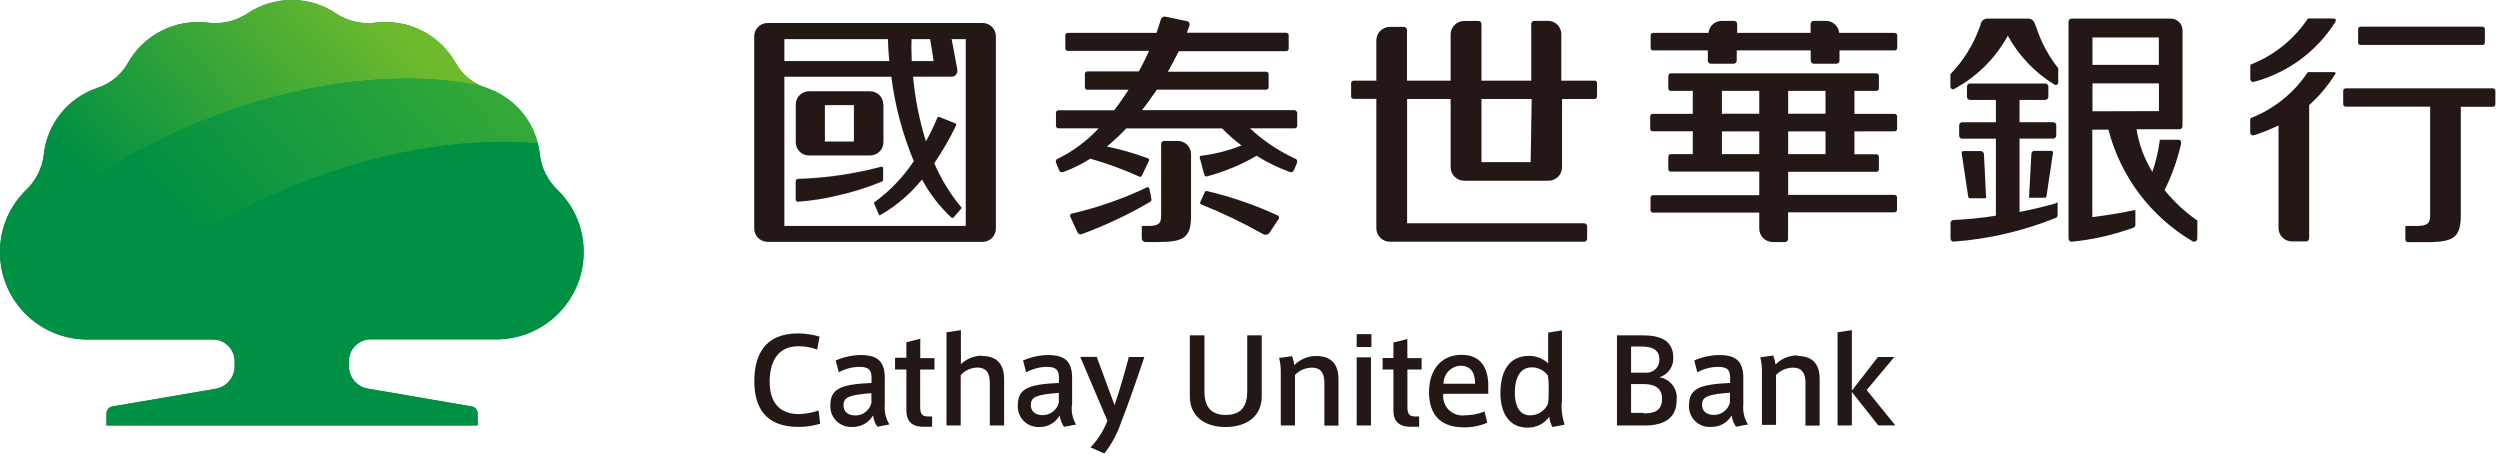
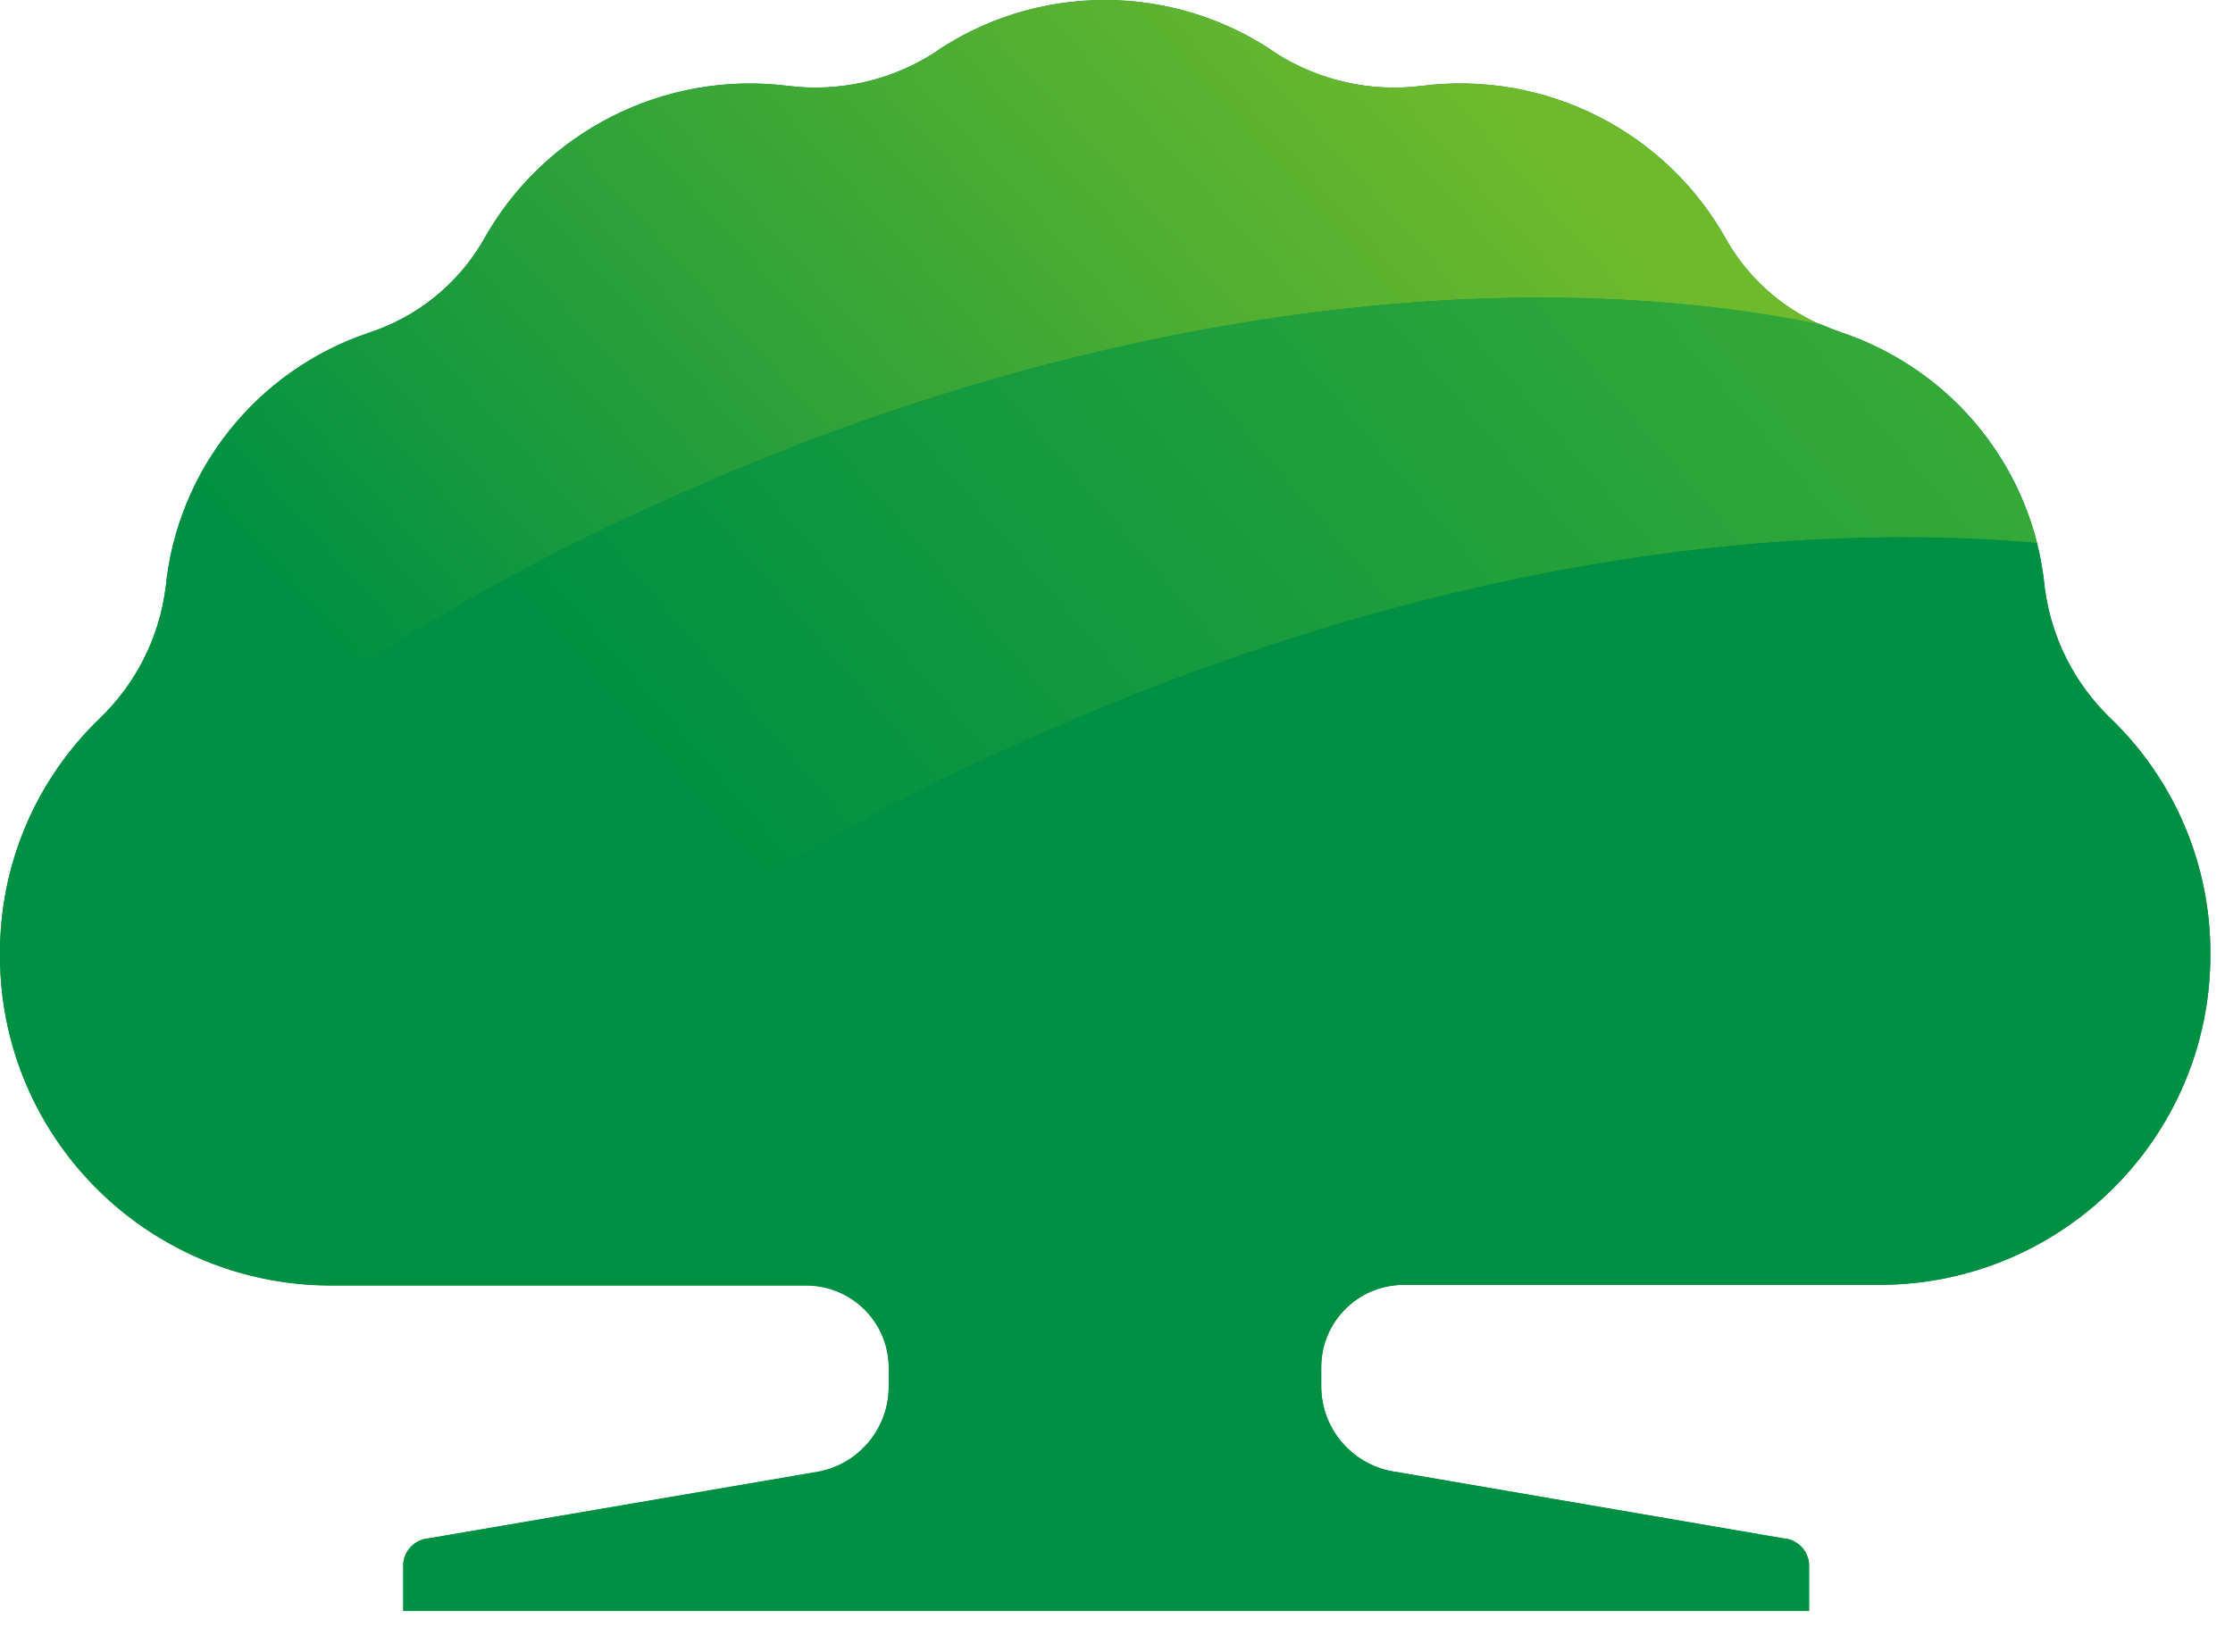
- <svg xmlns="http://www.w3.org/2000/svg" width="212px" height="39px" viewBox="0 0 212 39" version="1.1">
+ <svg xmlns="http://www.w3.org/2000/svg" width="50" height="37" viewBox="0 0 50 37">
  <defs>
    <linearGradient x1="94.29%" y1="34.692%" x2="18.919%" y2="70.212%" id="linearGradient-1">
      <stop stop-color="#6FBA2C" offset="0%" />
      <stop stop-color="#009043" offset="100%" />
    </linearGradient>
    <linearGradient x1="124.725%" y1="23.039%" x2="36.382%" y2="60.238%" id="linearGradient-2">
      <stop stop-color="#45B035" offset="0%" />
      <stop stop-color="#009043" offset="100%" />
    </linearGradient>
  </defs>
-   <g id="Header/PC/element/Logo" stroke="none" stroke-width="1" fill="none" fill-rule="evenodd">
-     <g id="調整過" fill-rule="nonzero">
-       <path d="M67.744,35.116 C66.06,35.116 65.267,34.064 65.267,32.368 C65.267,30.673 65.956,29.36 67.718,29.36 C68.257,29.36 68.792,29.458 69.297,29.647 L69.498,28.542 C68.908,28.37 68.298,28.279 67.683,28.273 C64.734,28.273 63.967,30.255 63.967,32.342 L63.967,32.342 C63.967,34.394 64.795,36.203 67.701,36.203 C68.327,36.202 68.95,36.111 69.55,35.934 L69.419,34.812 C68.879,34.996 68.315,35.099 67.744,35.116 Z M75.029,34.325 L75.029,32.073 C75.029,30.751 74.532,30.108 72.996,30.108 C72.263,30.115 71.538,30.272 70.868,30.568 L71.129,31.568 C71.666,31.279 72.264,31.121 72.874,31.108 C73.799,31.108 73.904,31.499 73.904,32.081 L73.904,32.473 C71.173,32.594 70.414,33.012 70.414,34.403 C70.395,34.898 70.589,35.378 70.947,35.722 C71.305,36.066 71.794,36.241 72.29,36.203 C73.006,36.22 73.675,35.847 74.034,35.229 C74.079,35.573 74.204,35.9 74.401,36.186 L75.422,35.994 C75.114,35.494 74.977,34.909 75.029,34.325 L75.029,34.325 Z M73.895,34.168 C73.744,34.798 73.175,35.239 72.525,35.229 C72.124,35.229 71.531,35.073 71.531,34.36 C71.531,33.647 72.089,33.49 73.895,33.342 L73.895,34.168 Z M78.039,28.725 L76.861,29.021 L76.861,30.334 L75.901,30.334 L75.901,31.334 L76.861,31.334 L76.861,34.812 C76.861,35.873 77.498,36.238 78.493,36.186 L79.042,36.186 L79.042,35.316 L78.693,35.316 C78.187,35.316 78.03,35.108 78.03,34.447 L78.03,31.334 L79.243,31.334 L79.243,30.368 L78.039,30.368 L78.039,28.725 Z M83.273,30.16 C82.607,30.164 81.967,30.423 81.485,30.881 L81.485,27.994 L80.264,28.177 L80.264,36.081 L81.468,36.081 L81.468,31.812 C81.827,31.409 82.34,31.176 82.881,31.168 C83.692,31.168 83.936,31.716 83.936,32.455 L83.936,36.081 L85.149,36.081 L85.149,32.16 C85.149,31.125 84.748,30.186 83.265,30.186 L83.273,30.16 Z M90.916,34.299 L90.916,32.073 C90.916,30.751 90.419,30.108 88.883,30.108 C88.15,30.116 87.426,30.273 86.754,30.568 L87.016,31.568 C87.554,31.281 88.151,31.123 88.761,31.108 C89.686,31.108 89.799,31.499 89.799,32.081 L89.799,32.473 C87.06,32.594 86.309,33.012 86.309,34.403 C86.29,34.887 86.473,35.357 86.816,35.701 C87.159,36.044 87.63,36.229 88.115,36.212 C88.832,36.231 89.502,35.857 89.86,35.238 C89.91,35.58 90.035,35.907 90.227,36.194 L91.247,36.003 C90.953,35.496 90.831,34.907 90.898,34.325 L90.916,34.299 Z M89.79,34.142 C89.63,34.77 89.061,35.207 88.412,35.203 C88.011,35.203 87.417,35.047 87.417,34.334 C87.417,33.621 87.976,33.464 89.79,33.316 L89.79,34.142 Z M94.519,34.368 L93.001,30.264 L91.605,30.264 L93.908,35.681 C93.586,36.519 93.099,37.285 92.478,37.934 L93.647,38.455 C94.26,37.67 94.738,36.789 95.06,35.847 C95.644,34.377 96.561,31.716 97.04,30.273 L95.723,30.273 C95.418,31.464 94.92,33.194 94.502,34.394 L94.519,34.368 Z" id="Shape" fill="#231815" />
-       <path d="M105.765,33.177 C105.765,34.325 105.355,35.186 103.95,35.186 C102.545,35.186 102.135,34.316 102.135,33.177 L102.135,28.438 L100.896,28.438 L100.896,33.603 C100.896,35.342 102.214,36.212 103.924,36.212 L103.924,36.212 C105.669,36.212 106.995,35.342 106.995,33.603 L106.995,28.438 L105.765,28.438 L105.765,33.177 Z M111.61,30.186 C110.915,30.189 110.249,30.467 109.76,30.96 C109.725,30.701 109.661,30.447 109.568,30.203 L108.469,30.351 C108.568,30.743 108.615,31.147 108.609,31.551 L108.609,36.081 L109.813,36.081 L109.813,31.794 C110.189,31.404 110.708,31.181 111.252,31.177 C112.064,31.177 112.308,31.725 112.308,32.464 L112.308,36.09 L113.503,36.09 L113.503,32.16 C113.503,31.125 113.102,30.186 111.601,30.186 L111.61,30.186 Z M115.047,36.081 L116.26,36.081 L116.26,30.299 L115.047,30.299 L115.047,36.081 Z M115.047,29.429 L116.295,29.429 L116.295,28.334 L115.047,28.334 L115.047,29.429 Z M119.34,28.751 L118.162,29.047 L118.162,30.36 L117.246,30.36 L117.246,31.334 L118.162,31.334 L118.162,34.812 C118.162,35.873 118.799,36.238 119.793,36.186 L120.343,36.186 L120.343,35.316 L120.003,35.316 C119.497,35.316 119.348,35.108 119.348,34.447 L119.348,31.334 L120.552,31.334 L120.552,30.368 L119.348,30.368 L119.34,28.751 Z M126.206,32.699 C126.206,31.194 125.56,30.09 123.946,30.09 C122.123,30.09 121.18,31.464 121.18,33.255 C121.18,35.047 122.053,36.238 124.112,36.238 C124.801,36.251 125.485,36.117 126.118,35.847 L125.892,34.89 C125.354,35.108 124.779,35.221 124.199,35.221 L124.199,35.221 C123.7,35.278 123.202,35.104 122.849,34.747 C122.496,34.39 122.328,33.891 122.393,33.394 L126.206,33.394 L126.206,32.699 Z M122.411,32.542 C122.403,31.744 123.017,31.076 123.815,31.012 L123.815,31.012 C124.749,31.012 125.08,31.603 125.089,32.542 L122.411,32.542 Z M132.452,34.099 L132.452,28.012 L131.283,28.203 L131.283,30.812 C130.848,30.405 130.274,30.178 129.678,30.177 C127.855,30.177 127.235,31.638 127.235,33.342 C127.235,35.047 128.003,36.264 129.512,36.264 L129.512,36.264 C130.249,36.284 130.949,35.939 131.379,35.342 C131.406,35.648 131.499,35.944 131.65,36.212 L132.679,36.012 C132.475,35.396 132.389,34.747 132.426,34.099 L132.452,34.099 Z M131.327,33.473 C131.332,33.738 131.308,34.003 131.257,34.264 C130.992,34.848 130.408,35.223 129.765,35.221 C128.805,35.221 128.456,34.351 128.456,33.281 C128.456,32.212 128.814,31.151 129.896,31.151 C130.434,31.149 130.94,31.404 131.257,31.838 C131.31,32.125 131.333,32.416 131.327,32.708 L131.327,33.473 Z" id="Shape" fill="#231815" />
-       <path d="M140.714,31.994 C141.453,31.774 141.941,31.074 141.892,30.308 C141.892,28.777 140.618,28.438 139.327,28.438 L137.12,28.438 L137.12,36.081 L139.484,36.081 C141.046,36.081 142.18,35.516 142.18,33.925 C142.294,32.992 141.646,32.138 140.714,31.994 Z M138.315,29.386 L139.187,29.386 C140.164,29.386 140.714,29.69 140.714,30.473 L140.714,30.473 C140.731,30.759 140.631,31.041 140.437,31.253 C140.244,31.466 139.972,31.592 139.685,31.603 L138.315,31.603 L138.315,29.386 Z M139.388,35.012 L138.315,35.012 L138.315,32.568 L139.362,32.568 C140.391,32.568 140.941,32.96 140.941,33.794 C140.95,34.881 140.217,35.055 139.388,35.055 L139.388,35.012 Z M147.833,34.281 L147.833,32.073 C147.833,30.751 147.336,30.108 145.8,30.108 C145.067,30.115 144.342,30.272 143.672,30.568 L143.933,31.568 C144.47,31.279 145.068,31.121 145.678,31.108 C146.612,31.108 146.716,31.499 146.716,32.081 L146.716,32.473 C143.986,32.594 143.227,33.012 143.227,34.403 C143.208,34.898 143.402,35.378 143.76,35.722 C144.118,36.066 144.607,36.241 145.102,36.203 C145.819,36.22 146.488,35.847 146.847,35.229 C146.886,35.574 147.012,35.903 147.214,36.186 L148.226,35.994 C147.918,35.494 147.781,34.909 147.833,34.325 L147.833,34.281 Z M146.699,34.125 C146.548,34.755 145.979,35.195 145.329,35.186 C144.928,35.186 144.335,35.029 144.335,34.316 C144.335,33.603 144.876,33.447 146.699,33.299 L146.699,34.125 Z M152.413,30.134 C151.718,30.137 151.053,30.415 150.564,30.908 C150.529,30.649 150.464,30.395 150.372,30.151 L149.273,30.299 C149.372,30.691 149.419,31.094 149.412,31.499 L149.412,36.029 L150.607,36.029 L150.607,31.794 C150.984,31.404 151.503,31.181 152.047,31.177 C152.858,31.177 153.103,31.725 153.103,32.464 L153.103,36.09 L154.307,36.09 L154.307,32.16 C154.315,31.125 153.923,30.186 152.422,30.186 L152.413,30.134 Z M158.294,33.073 L160.64,30.273 L159.253,30.273 L157.037,33.125 L157.037,27.994 L155.825,28.177 L155.825,36.081 L157.037,36.081 L157.037,33.238 L159.279,36.073 L160.728,36.073 L158.294,33.073 Z" id="Shape" fill="#231815" />
-       <path d="M167.061,16.812 L168.379,16.812 C168.403,16.812 168.422,16.792 168.422,16.768 L168.239,13.073 C168.234,12.927 168.115,12.812 167.969,12.812 L166.503,12.812 C166.462,12.809 166.422,12.824 166.393,12.852 C166.363,12.88 166.346,12.919 166.346,12.96 L166.346,12.96 L166.904,16.673 C166.913,16.752 166.981,16.812 167.061,16.812 L167.061,16.812 Z M173.997,12.794 L172.523,12.794 C172.38,12.799 172.266,12.913 172.261,13.055 L172.06,16.768 L173.395,16.768 C173.475,16.764 173.539,16.7 173.544,16.621 L174.102,12.908 L174.102,12.908 C174.091,12.853 174.051,12.81 173.997,12.794 L173.997,12.794 Z M171.947,1.577 L168.579,1.577 C168.273,1.555 168,1.77 167.951,2.073 C167.951,2.177 167.882,2.281 167.847,2.377 C167.316,3.839 166.48,5.173 165.395,6.29 L165.395,7.351 C165.395,7.471 165.493,7.568 165.613,7.568 L165.674,7.568 L165.762,7.516 C167.664,6.483 169.227,4.925 170.263,3.029 C171.19,4.717 172.539,6.137 174.18,7.151 L174.259,7.203 L174.337,7.203 C174.429,7.201 174.509,7.142 174.538,7.055 L174.538,5.786 C173.73,4.765 173.107,3.611 172.697,2.377 C172.54,1.994 172.47,1.551 171.947,1.577 Z M174.372,17.229 L174.372,17.229 C173.378,17.516 172.313,17.768 171.258,17.977 L171.258,11.751 L174.111,11.751 C174.255,11.751 174.372,11.634 174.372,11.49 L174.372,10.621 C174.372,10.476 174.255,10.36 174.111,10.36 L171.258,10.36 L171.258,8.473 L173.439,8.473 C173.508,8.473 173.575,8.445 173.624,8.396 C173.673,8.347 173.701,8.281 173.701,8.212 L173.701,7.342 C173.701,7.273 173.673,7.207 173.624,7.158 C173.575,7.109 173.508,7.081 173.439,7.081 L167.061,7.081 C166.991,7.079 166.923,7.106 166.874,7.155 C166.824,7.205 166.797,7.272 166.8,7.342 L166.8,8.212 C166.8,8.281 166.827,8.347 166.876,8.396 C166.925,8.445 166.992,8.473 167.061,8.473 L169.251,8.473 L169.251,10.368 L166.398,10.368 C166.329,10.368 166.262,10.396 166.213,10.445 C166.164,10.494 166.137,10.56 166.137,10.629 L166.137,11.499 C166.137,11.568 166.164,11.634 166.213,11.683 C166.262,11.732 166.329,11.76 166.398,11.76 L169.251,11.76 L169.251,18.29 C168.064,18.48 166.867,18.602 165.666,18.655 L165.666,18.655 C165.521,18.655 165.404,18.772 165.404,18.916 L165.404,20.229 C165.404,20.373 165.521,20.49 165.666,20.49 L165.666,20.49 C168.628,20.273 171.539,19.598 174.294,18.49 C174.391,18.466 174.465,18.388 174.486,18.29 L174.486,17.255 C174.495,17.235 174.493,17.212 174.48,17.193 C174.467,17.175 174.446,17.165 174.423,17.167 C174.401,17.169 174.382,17.183 174.372,17.203 L174.372,17.229 Z M183.55,16.134 C184.172,14.883 184.643,13.564 184.955,12.203 C185.025,11.794 184.684,11.847 184.684,11.847 L183.158,11.847 C183.038,12.776 182.825,13.691 182.521,14.577 C181.838,13.471 181.381,12.242 181.177,10.96 L184.807,10.96 C184.878,10.962 184.946,10.936 184.997,10.886 C185.048,10.837 185.077,10.77 185.077,10.699 L185.077,2.568 C185.075,2.292 184.959,2.029 184.756,1.841 C184.553,1.653 184.28,1.558 184.004,1.577 L175.672,1.577 C175.603,1.577 175.536,1.605 175.487,1.653 C175.438,1.702 175.411,1.769 175.411,1.838 L175.411,20.229 C175.411,20.378 175.532,20.499 175.681,20.499 C177.469,20.321 179.227,19.921 180.916,19.308 C181.016,19.268 181.082,19.171 181.081,19.064 L181.081,17.864 C181.081,17.864 181.081,17.794 181.003,17.821 C179.729,18.09 178.482,18.281 177.426,18.412 L177.426,10.994 L178.796,10.994 C179.824,14.987 182.409,18.405 185.976,20.49 L186.072,20.49 C186.139,20.492 186.204,20.468 186.253,20.422 C186.302,20.377 186.331,20.314 186.333,20.247 L186.333,20.247 L186.333,18.699 C185.282,17.977 184.344,17.104 183.55,16.108 L183.55,16.134 Z M177.443,3.177 L183.07,3.177 L183.07,5.499 L177.443,5.499 L177.443,3.177 Z M177.443,9.438 L177.443,7.073 L183.079,7.073 L183.079,9.421 L177.443,9.438 Z" id="Shape" fill="#231815" />
-       <path d="M135.227,6.838 L132.4,6.838 L132.4,2.916 C132.41,2.302 131.925,1.792 131.309,1.768 L130.097,1.768 C129.968,1.776 129.865,1.876 129.852,2.003 L129.852,6.838 L125.63,6.838 L125.63,2.038 C125.632,1.968 125.606,1.9 125.556,1.851 C125.506,1.801 125.438,1.775 125.368,1.777 L124.173,1.777 C123.54,1.772 123.022,2.277 123.013,2.908 L123.013,6.838 L119.313,6.838 L119.313,2.542 C119.313,2.473 119.286,2.407 119.237,2.358 C119.188,2.309 119.121,2.281 119.052,2.281 L117.856,2.281 C117.225,2.281 116.714,2.791 116.714,3.421 L116.714,6.838 L114.786,6.838 C114.73,6.838 114.677,6.86 114.637,6.899 C114.598,6.938 114.576,6.991 114.576,7.047 L114.576,8.177 C114.576,8.232 114.598,8.286 114.637,8.325 C114.677,8.364 114.73,8.386 114.786,8.386 L116.714,8.386 L116.714,19.36 C116.718,19.987 117.227,20.494 117.856,20.499 L134.328,20.499 C134.472,20.499 134.59,20.382 134.59,20.238 L134.59,19.203 C134.592,19.132 134.565,19.064 134.516,19.013 C134.467,18.962 134.399,18.934 134.328,18.934 L119.322,18.934 L119.322,8.394 L123.013,8.394 L123.013,14.186 C123.017,14.813 123.526,15.32 124.155,15.325 L131.318,15.325 C131.947,15.32 132.456,14.813 132.461,14.186 L132.461,8.394 L135.227,8.394 C135.339,8.39 135.427,8.298 135.427,8.186 L135.427,7.055 C135.43,7 135.41,6.946 135.372,6.905 C135.334,6.864 135.282,6.84 135.227,6.838 Z M129.8,13.751 L125.63,13.751 L125.63,8.394 L129.887,8.394 L129.8,13.751 Z" id="Shape" fill="#231815" />
-       <path d="M197.867,6.116 L195.703,6.116 C194.541,7.866 192.87,9.219 190.914,9.994 L190.914,9.994 C190.914,9.994 190.826,10.055 190.818,10.081 L190.818,10.081 L190.818,11.134 C190.818,11.134 190.757,11.603 191.219,11.447 C191.902,11.221 192.57,10.951 193.217,10.638 L193.217,19.334 C193.217,19.963 193.729,20.473 194.36,20.473 L195.555,20.473 C195.699,20.473 195.817,20.356 195.817,20.212 L195.817,8.908 C196.671,8.147 197.411,7.269 198.015,6.299 C198.19,6.116 197.867,6.116 197.867,6.116 Z M197.867,1.568 L195.712,1.568 C194.548,3.317 192.877,4.67 190.922,5.447 L190.922,5.447 C190.922,5.447 190.826,5.499 190.826,5.534 L190.826,5.534 L190.826,6.603 C190.826,6.603 190.765,7.073 191.228,6.916 C194.053,6.136 196.484,4.331 198.041,1.855 C198.19,1.542 197.867,1.577 197.867,1.577 L197.867,1.568 Z M200.179,3.812 L210.508,3.812 C210.564,3.812 210.617,3.79 210.656,3.751 C210.696,3.712 210.718,3.659 210.718,3.603 L210.718,2.473 C210.718,2.357 210.624,2.264 210.508,2.264 L200.179,2.264 C200.063,2.264 199.969,2.357 199.969,2.473 L199.969,3.612 C199.969,3.727 200.063,3.821 200.179,3.821 L200.179,3.812 Z M211.433,7.49 L198.914,7.49 C198.858,7.49 198.805,7.512 198.766,7.551 C198.726,7.59 198.704,7.643 198.704,7.699 L198.704,8.838 C198.704,8.893 198.726,8.946 198.766,8.986 C198.805,9.025 198.858,9.047 198.914,9.047 L206.076,9.047 L206.076,18.29 C206.076,18.855 205.911,19.16 204.986,19.16 L204.052,19.16 C203.991,19.16 203.974,19.16 203.974,19.221 L203.974,20.325 C203.974,20.44 204.068,20.534 204.183,20.534 L206.164,20.534 C208.048,20.481 208.676,20.09 208.676,18.29 L208.676,9.055 L211.398,9.055 C211.514,9.055 211.608,8.962 211.608,8.847 L211.608,7.708 C211.61,7.607 211.54,7.52 211.442,7.499 L211.433,7.49 Z" id="Shape" fill="#231815" />
-       <path d="M74.898,14.273 L74.898,15.238 C74.897,15.322 74.846,15.398 74.767,15.429 C73.561,15.925 72.315,16.318 71.042,16.603 C69.944,16.868 68.827,17.045 67.701,17.134 L67.701,17.134 C67.585,17.134 67.491,17.04 67.491,16.925 L67.491,15.386 C67.491,15.271 67.585,15.177 67.701,15.177 L67.701,15.177 C70.079,15.102 72.441,14.758 74.741,14.151 C74.779,14.135 74.823,14.14 74.856,14.165 C74.889,14.191 74.905,14.232 74.898,14.273 L74.898,14.273 Z M74.898,8.864 L74.898,12.055 C74.9,12.354 74.783,12.64 74.571,12.851 C74.36,13.062 74.072,13.179 73.773,13.177 L68.608,13.177 C68.309,13.179 68.021,13.062 67.81,12.851 C67.598,12.64 67.48,12.354 67.482,12.055 L67.482,8.864 C67.48,8.566 67.598,8.279 67.81,8.068 C68.021,7.857 68.309,7.74 68.608,7.742 L73.79,7.742 C74.087,7.742 74.372,7.861 74.58,8.072 C74.788,8.283 74.903,8.568 74.898,8.864 L74.898,8.864 Z M72.412,8.916 L69.951,8.916 L69.951,12.003 L72.412,12.003 L72.412,8.916 Z M74.881,8.873 L74.881,12.064 C74.883,12.362 74.765,12.649 74.554,12.86 C74.342,13.071 74.054,13.188 73.755,13.186 L68.608,13.186 C68.309,13.188 68.021,13.071 67.81,12.86 C67.598,12.649 67.48,12.362 67.482,12.064 L67.482,8.864 C67.48,8.566 67.598,8.279 67.81,8.068 C68.021,7.857 68.309,7.74 68.608,7.742 L73.79,7.742 C74.087,7.742 74.372,7.861 74.58,8.072 C74.788,8.283 74.903,8.568 74.898,8.864 L74.881,8.873 Z M72.412,8.916 L69.951,8.916 L69.951,12.003 L72.412,12.003 L72.412,8.916 Z M74.881,15.238 L74.881,14.273 C74.884,14.233 74.866,14.195 74.834,14.172 C74.802,14.149 74.76,14.144 74.724,14.16 C72.423,14.766 70.061,15.111 67.683,15.186 L67.683,15.186 C67.568,15.186 67.474,15.279 67.474,15.394 L67.474,16.925 C67.474,17.04 67.568,17.134 67.683,17.134 L67.683,17.134 C68.809,17.045 69.927,16.868 71.025,16.603 C72.297,16.318 73.544,15.925 74.75,15.429 C74.835,15.403 74.895,15.327 74.898,15.238 L74.881,15.238 Z M84.451,3.073 L84.451,19.386 C84.451,20.005 83.947,20.508 83.326,20.508 L65.083,20.508 C64.464,20.503 63.963,20.003 63.958,19.386 L63.958,3.073 C63.963,2.452 64.469,1.951 65.092,1.951 L83.326,1.951 C83.624,1.951 83.911,2.069 84.122,2.28 C84.333,2.49 84.451,2.775 84.451,3.073 Z M77.315,5.177 L79.173,5.177 C79.06,4.377 78.937,3.725 78.868,3.316 L77.297,3.316 C77.28,3.673 77.28,4.316 77.315,5.177 Z M66.514,5.177 L75.413,5.177 C75.326,4.308 75.308,3.673 75.299,3.316 L66.514,3.316 L66.514,5.177 Z M81.895,3.316 L80.7,3.316 L81.188,5.925 C81.188,6.499 80.743,6.499 80.743,6.499 L77.428,6.499 C77.599,8.364 77.964,10.205 78.519,11.994 C78.876,11.349 79.197,10.685 79.478,10.003 C79.494,9.966 79.524,9.936 79.562,9.921 C79.6,9.906 79.642,9.908 79.679,9.925 L80.988,10.455 C80.988,10.455 81.145,10.499 81.057,10.681 C80.526,11.778 79.914,12.833 79.225,13.838 C79.8,15.177 80.564,16.427 81.494,17.551 C81.519,17.569 81.534,17.598 81.534,17.629 C81.534,17.66 81.519,17.69 81.494,17.708 L80.866,18.438 C80.841,18.468 80.804,18.485 80.765,18.485 C80.726,18.485 80.69,18.468 80.665,18.438 C79.668,17.507 78.832,16.421 78.187,15.221 C77.216,16.421 76.034,17.435 74.697,18.212 C74.567,18.316 74.506,18.151 74.506,18.151 L74.157,17.334 C74.157,17.334 74.069,17.212 74.157,17.142 C75.469,16.193 76.598,15.014 77.489,13.664 C76.534,11.375 75.894,8.968 75.587,6.508 L66.514,6.508 L66.514,19.16 L81.895,19.16 L81.895,3.316 Z M74.916,8.864 L74.916,12.055 C74.918,12.354 74.8,12.64 74.589,12.851 C74.377,13.062 74.089,13.179 73.79,13.177 L68.608,13.177 C68.309,13.179 68.021,13.062 67.81,12.851 C67.598,12.64 67.48,12.354 67.482,12.055 L67.482,8.864 C67.48,8.566 67.598,8.279 67.81,8.068 C68.021,7.857 68.309,7.74 68.608,7.742 L73.79,7.742 C74.087,7.742 74.372,7.861 74.58,8.072 C74.788,8.283 74.903,8.568 74.898,8.864 L74.916,8.864 Z M72.412,8.916 L69.951,8.916 L69.951,12.003 L72.412,12.003 L72.412,8.916 Z M74.732,14.134 C72.432,14.74 70.07,15.085 67.692,15.16 L67.692,15.16 C67.576,15.16 67.482,15.253 67.482,15.368 L67.482,16.899 C67.482,17.014 67.576,17.108 67.692,17.108 L67.692,17.108 C68.818,17.019 69.935,16.842 71.033,16.577 C72.306,16.291 73.552,15.899 74.759,15.403 C74.837,15.372 74.889,15.296 74.889,15.212 L74.889,14.273 C74.893,14.236 74.879,14.2 74.851,14.176 C74.824,14.152 74.786,14.142 74.75,14.151 L74.732,14.134 Z" id="Shape" fill="#231815" />
-       <path d="M99.893,11.951 L98.715,11.951 C98.576,11.951 98.462,12.064 98.462,12.203 L98.462,18.29 C98.462,18.847 98.349,19.16 97.433,19.16 L96.901,19.16 C96.814,19.16 96.822,19.229 96.822,19.229 L96.822,20.212 C96.822,20.385 96.963,20.525 97.136,20.525 L98.105,20.525 C100.303,20.525 101.001,20.229 101.001,18.325 L101.001,13.073 C101.001,12.46 100.508,11.96 99.893,11.951 Z M109.848,9.342 L96.84,9.342 C97.302,8.76 97.712,8.16 98.105,7.603 L107.37,7.603 C107.486,7.603 107.579,7.51 107.579,7.394 L107.579,6.29 C107.579,6.175 107.486,6.081 107.37,6.081 L99.038,6.081 C99.396,5.447 99.701,4.847 99.963,4.342 L109.071,4.342 C109.187,4.342 109.281,4.249 109.281,4.134 L109.281,2.986 C109.281,2.871 109.187,2.777 109.071,2.777 L100.643,2.777 C100.731,2.551 100.809,2.36 100.853,2.221 C100.896,2.081 100.914,1.855 100.678,1.803 C100.181,1.699 99.178,1.49 98.881,1.421 C98.78,1.389 98.67,1.403 98.581,1.461 C98.491,1.518 98.432,1.611 98.419,1.716 L98.253,2.247 C98.201,2.412 98.14,2.594 98.07,2.786 L90.549,2.786 C90.434,2.786 90.34,2.879 90.34,2.994 L90.34,4.108 C90.34,4.223 90.434,4.316 90.549,4.316 L97.442,4.316 C97.189,4.873 96.901,5.473 96.569,6.055 L92.207,6.055 C92.091,6.055 91.998,6.149 91.998,6.264 L91.998,7.403 C91.998,7.518 92.091,7.612 92.207,7.612 L95.697,7.612 C95.322,8.203 94.912,8.803 94.475,9.351 L89.756,9.351 C89.64,9.351 89.546,9.444 89.546,9.56 L89.546,10.673 C89.546,10.788 89.64,10.881 89.756,10.881 L93.167,10.881 C92.192,11.933 91.033,12.8 89.747,13.438 C89.66,13.456 89.587,13.515 89.552,13.597 C89.517,13.678 89.525,13.772 89.572,13.847 L89.817,14.447 C89.845,14.518 89.902,14.573 89.974,14.598 C90.046,14.623 90.126,14.615 90.192,14.577 C90.987,14.288 91.748,13.911 92.46,13.455 C93.874,13.859 95.256,14.364 96.595,14.968 C96.752,15.047 96.814,14.925 96.814,14.925 L97.415,13.664 C97.443,13.626 97.453,13.578 97.441,13.532 C97.429,13.487 97.397,13.449 97.354,13.429 C96.218,13.008 95.051,12.671 93.865,12.421 C94.444,11.946 94.992,11.435 95.505,10.89 L103.636,10.89 C104.145,11.412 104.693,11.895 105.276,12.334 C104.186,12.775 103.042,13.067 101.874,13.203 C101.76,13.203 101.717,13.29 101.743,13.421 C101.909,13.925 101.961,14.29 102.127,14.812 C102.179,14.977 102.257,14.977 102.371,14.951 C103.839,14.561 105.247,13.976 106.559,13.212 C107.44,13.76 108.376,14.218 109.35,14.577 C109.418,14.612 109.497,14.617 109.569,14.59 C109.64,14.564 109.697,14.508 109.725,14.438 L109.97,13.838 C110.014,13.764 110.019,13.673 109.985,13.594 C109.95,13.514 109.88,13.457 109.795,13.438 C108.402,12.792 107.121,11.929 106,10.881 L109.795,10.881 C109.911,10.881 110.005,10.788 110.005,10.673 L110.005,9.594 C110.011,9.491 109.941,9.398 109.839,9.377 L109.848,9.342 Z M97.634,16.873 C97.573,16.429 97.555,16.481 97.468,16.003 C97.461,15.957 97.433,15.916 97.392,15.894 C97.35,15.872 97.301,15.87 97.258,15.89 C95.219,16.859 93.081,17.605 90.881,18.116 C90.824,18.125 90.775,18.162 90.751,18.214 C90.726,18.267 90.729,18.328 90.759,18.377 L91.387,19.734 C91.453,19.859 91.606,19.913 91.736,19.855 C93.747,19.115 95.689,18.199 97.538,17.116 C97.611,17.072 97.654,16.992 97.651,16.908 L97.634,16.873 Z M108.382,18.29 C106.46,17.395 104.452,16.699 102.388,16.212 C102.205,16.151 102.17,16.29 102.17,16.29 L101.795,17.108 C101.795,17.108 101.708,17.281 101.882,17.342 C103.681,18.063 105.43,18.902 107.117,19.855 C107.292,19.952 107.511,19.912 107.64,19.76 C107.963,19.281 108.103,19.064 108.426,18.577 C108.459,18.534 108.474,18.479 108.466,18.424 C108.457,18.37 108.427,18.321 108.382,18.29 L108.382,18.29 Z" id="Shape" fill="#231815" />
-       <path d="M160.667,2.786 L155.964,2.786 C155.906,2.209 155.42,1.77 154.839,1.768 L153.801,1.768 C153.656,1.768 153.539,1.885 153.539,2.029 L153.539,2.786 L147.31,2.786 L147.31,2.029 C147.31,1.885 147.192,1.768 147.048,1.768 L146.01,1.768 C145.427,1.769 144.938,2.208 144.876,2.786 L140.182,2.786 C140.066,2.786 139.973,2.879 139.973,2.994 L139.973,4.064 C139.973,4.119 139.995,4.172 140.034,4.212 C140.073,4.251 140.126,4.273 140.182,4.273 L144.823,4.273 L144.823,5.142 C144.823,5.286 144.94,5.403 145.085,5.403 L147.013,5.403 C147.158,5.403 147.275,5.286 147.275,5.142 L147.275,4.273 L153.548,4.273 L153.548,5.142 C153.548,5.286 153.665,5.403 153.809,5.403 L155.729,5.403 C155.873,5.403 155.99,5.286 155.99,5.142 L155.99,4.273 L160.675,4.273 C160.731,4.273 160.784,4.251 160.823,4.212 C160.863,4.172 160.885,4.119 160.885,4.064 L160.885,2.994 C160.885,2.938 160.861,2.883 160.82,2.844 C160.779,2.804 160.724,2.783 160.667,2.786 Z M160.667,11.134 C160.782,11.134 160.876,11.04 160.876,10.925 L160.876,9.864 C160.876,9.749 160.782,9.655 160.667,9.655 L157.255,9.655 L157.255,7.708 L159.131,7.708 C159.243,7.703 159.332,7.611 159.332,7.499 L159.332,6.429 C159.332,6.317 159.243,6.225 159.131,6.221 L141.682,6.221 C141.627,6.221 141.574,6.243 141.534,6.282 C141.495,6.321 141.473,6.374 141.473,6.429 L141.473,7.499 C141.473,7.614 141.567,7.708 141.682,7.708 L143.549,7.708 L143.549,9.655 L140.138,9.655 C140.026,9.66 139.938,9.752 139.938,9.864 L139.938,10.925 C139.938,11.037 140.026,11.129 140.138,11.134 L143.549,11.134 L143.549,13.073 L141.682,13.073 C141.567,13.073 141.473,13.166 141.473,13.281 L141.473,14.351 C141.478,14.463 141.57,14.551 141.682,14.551 L149.185,14.551 L149.185,16.551 L140.164,16.551 C140.056,16.555 139.968,16.642 139.964,16.751 L139.964,17.821 C139.964,17.932 140.052,18.025 140.164,18.029 L149.185,18.029 L149.185,19.394 C149.19,20.02 149.7,20.525 150.328,20.525 L151.366,20.525 C151.511,20.525 151.628,20.408 151.628,20.264 L151.628,18.003 L160.658,18.003 C160.773,18.003 160.867,17.91 160.867,17.794 L160.867,16.725 C160.863,16.613 160.77,16.525 160.658,16.525 L151.637,16.525 L151.637,14.568 L159.131,14.568 C159.24,14.564 159.327,14.477 159.332,14.368 L159.332,13.29 C159.332,13.178 159.243,13.086 159.131,13.081 L157.255,13.081 L157.255,11.142 L160.667,11.134 Z M149.185,13.073 L146.018,13.073 L146.018,11.142 L149.185,11.142 L149.185,13.073 Z M149.185,9.647 L146.018,9.647 L146.018,7.708 L149.185,7.708 L149.185,9.647 Z M154.804,13.073 L151.637,13.073 L151.637,11.142 L154.804,11.142 L154.804,13.073 Z M154.804,9.647 L151.637,9.647 L151.637,7.708 L154.804,7.708 L154.804,9.647 Z" id="Shape" fill="#231815" />
-       <path d="M47.26,16.09 C46.45,15.311 45.93,14.281 45.785,13.168 C45.541,10.534 43.758,8.293 41.24,7.455 C41.083,7.403 40.935,7.342 40.769,7.273 C39.89,6.886 39.157,6.231 38.675,5.403 C37.329,2.948 34.61,1.568 31.826,1.925 C30.707,2.064 29.573,1.815 28.616,1.221 C26.288,-0.407 23.187,-0.407 20.86,1.221 C19.905,1.813 18.775,2.062 17.658,1.925 C14.875,1.57 12.158,2.95 10.81,5.403 C10.238,6.376 9.329,7.106 8.253,7.455 C5.742,8.302 3.963,10.538 3.708,13.168 C3.564,14.281 3.044,15.312 2.234,16.09 C0.793,17.476 -0.014,19.39 0,21.386 L0,21.481 C0.043,25.532 3.352,28.791 7.416,28.786 L18.068,28.786 C19.083,28.795 19.9,29.618 19.9,30.629 L19.9,31.055 C19.9,32.026 19.181,32.847 18.216,32.977 L9.597,34.455 C9.295,34.48 9.054,34.719 9.03,35.021 L9.03,36.081 L40.507,36.081 L40.507,35.021 C40.482,34.716 40.237,34.476 39.931,34.455 L31.268,32.968 C30.303,32.838 29.584,32.017 29.584,31.047 L29.584,30.621 C29.584,29.613 30.396,28.791 31.408,28.777 L42.077,28.777 C46.173,28.777 49.493,25.468 49.493,21.386 C49.507,19.39 48.7,17.476 47.26,16.09 Z" id="Shape" fill="#008F43" />
-       <path d="M15.18,11.081 C24.341,6.986 33.632,5.803 40.769,7.273 C39.89,6.886 39.157,6.231 38.675,5.403 C37.329,2.948 34.61,1.568 31.826,1.925 C30.707,2.064 29.573,1.815 28.616,1.221 C26.288,-0.407 23.187,-0.407 20.86,1.221 C19.905,1.813 18.775,2.062 17.658,1.925 C14.875,1.57 12.158,2.95 10.81,5.403 C10.238,6.376 9.329,7.106 8.253,7.455 C5.742,8.302 3.963,10.538 3.708,13.168 C3.564,14.281 3.044,15.312 2.234,16.09 C0.793,17.476 -0.014,19.39 0,21.386 L0,21.481 C4.353,17.087 9.505,13.557 15.18,11.081 Z" id="Shape" fill="url(#linearGradient-1)" />
-       <path d="M23.268,16.447 C31.12,12.968 39.024,11.577 45.611,12.16 C45.048,9.956 43.407,8.183 41.249,7.447 L41.249,7.447 C41.092,7.394 40.943,7.334 40.777,7.264 C33.632,5.803 24.341,6.986 15.18,11.081 C9.505,13.555 4.354,17.081 0,21.473 C0.034,25.136 2.755,28.221 6.395,28.725 C11.032,23.431 16.797,19.236 23.268,16.447 Z" id="Shape" fill="url(#linearGradient-2)" />
-       <path d="M47.26,16.09 C46.45,15.311 45.93,14.281 45.785,13.168 C45.752,12.831 45.694,12.497 45.611,12.168 C39.015,11.577 31.094,12.951 23.268,16.455 C16.797,19.242 11.033,23.434 6.395,28.725 C6.733,28.772 7.074,28.795 7.416,28.794 L18.068,28.794 C19.083,28.804 19.9,29.627 19.9,30.638 L19.9,31.064 C19.9,32.034 19.181,32.855 18.216,32.986 L9.597,34.455 C9.295,34.48 9.054,34.719 9.03,35.021 L9.03,36.081 L40.507,36.081 L40.507,35.021 C40.482,34.716 40.237,34.476 39.931,34.455 L31.268,32.968 C30.303,32.838 29.584,32.017 29.584,31.047 L29.584,30.621 C29.584,29.613 30.396,28.791 31.408,28.777 L42.077,28.777 C46.173,28.777 49.493,25.468 49.493,21.386 C49.507,19.39 48.7,17.476 47.26,16.09 L47.26,16.09 Z" id="Shape" fill="#009043" />
-     </g>
+   <g fill-rule="nonzero">
+     <path d="M47.26,16.09 C46.45,15.311 45.93,14.281 45.785,13.168 C45.541,10.534 43.758,8.293 41.24,7.455 C41.083,7.403 40.935,7.342 40.769,7.273 C39.89,6.886 39.157,6.231 38.675,5.403 C37.329,2.948 34.61,1.568 31.826,1.925 C30.707,2.064 29.573,1.815 28.616,1.221 C26.288,-0.407 23.187,-0.407 20.86,1.221 C19.905,1.813 18.775,2.062 17.658,1.925 C14.875,1.57 12.158,2.95 10.81,5.403 C10.238,6.376 9.329,7.106 8.253,7.455 C5.742,8.302 3.963,10.538 3.708,13.168 C3.564,14.281 3.044,15.312 2.234,16.09 C0.793,17.476 -0.014,19.39 0,21.386 L0,21.481 C0.043,25.532 3.352,28.791 7.416,28.786 L18.068,28.786 C19.083,28.795 19.9,29.618 19.9,30.629 L19.9,31.055 C19.9,32.026 19.181,32.847 18.216,32.977 L9.597,34.455 C9.295,34.48 9.054,34.719 9.03,35.021 L9.03,36.081 L40.507,36.081 L40.507,35.021 C40.482,34.716 40.237,34.476 39.931,34.455 L31.268,32.968 C30.303,32.838 29.584,32.017 29.584,31.047 L29.584,30.621 C29.584,29.613 30.396,28.791 31.408,28.777 L42.077,28.777 C46.173,28.777 49.493,25.468 49.493,21.386 C49.507,19.39 48.7,17.476 47.26,16.09 Z" id="Shape" fill="#008F43" />
+     <path d="M15.18,11.081 C24.341,6.986 33.632,5.803 40.769,7.273 C39.89,6.886 39.157,6.231 38.675,5.403 C37.329,2.948 34.61,1.568 31.826,1.925 C30.707,2.064 29.573,1.815 28.616,1.221 C26.288,-0.407 23.187,-0.407 20.86,1.221 C19.905,1.813 18.775,2.062 17.658,1.925 C14.875,1.57 12.158,2.95 10.81,5.403 C10.238,6.376 9.329,7.106 8.253,7.455 C5.742,8.302 3.963,10.538 3.708,13.168 C3.564,14.281 3.044,15.312 2.234,16.09 C0.793,17.476 -0.014,19.39 0,21.386 L0,21.481 C4.353,17.087 9.505,13.557 15.18,11.081 Z" id="Shape" fill="url(#linearGradient-1)" />
+     <path d="M23.268,16.447 C31.12,12.968 39.024,11.577 45.611,12.16 C45.048,9.956 43.407,8.183 41.249,7.447 L41.249,7.447 C41.092,7.394 40.943,7.334 40.777,7.264 C33.632,5.803 24.341,6.986 15.18,11.081 C9.505,13.555 4.354,17.081 0,21.473 C0.034,25.136 2.755,28.221 6.395,28.725 C11.032,23.431 16.797,19.236 23.268,16.447 Z" id="Shape" fill="url(#linearGradient-2)" />
+     <path d="M47.26,16.09 C46.45,15.311 45.93,14.281 45.785,13.168 C45.752,12.831 45.694,12.497 45.611,12.168 C39.015,11.577 31.094,12.951 23.268,16.455 C16.797,19.242 11.033,23.434 6.395,28.725 C6.733,28.772 7.074,28.795 7.416,28.794 L18.068,28.794 C19.083,28.804 19.9,29.627 19.9,30.638 L19.9,31.064 C19.9,32.034 19.181,32.855 18.216,32.986 L9.597,34.455 C9.295,34.48 9.054,34.719 9.03,35.021 L9.03,36.081 L40.507,36.081 L40.507,35.021 C40.482,34.716 40.237,34.476 39.931,34.455 L31.268,32.968 C30.303,32.838 29.584,32.017 29.584,31.047 L29.584,30.621 C29.584,29.613 30.396,28.791 31.408,28.777 L42.077,28.777 C46.173,28.777 49.493,25.468 49.493,21.386 C49.507,19.39 48.7,17.476 47.26,16.09 L47.26,16.09 Z" id="Shape" fill="#009043" />
  </g>
</svg>
